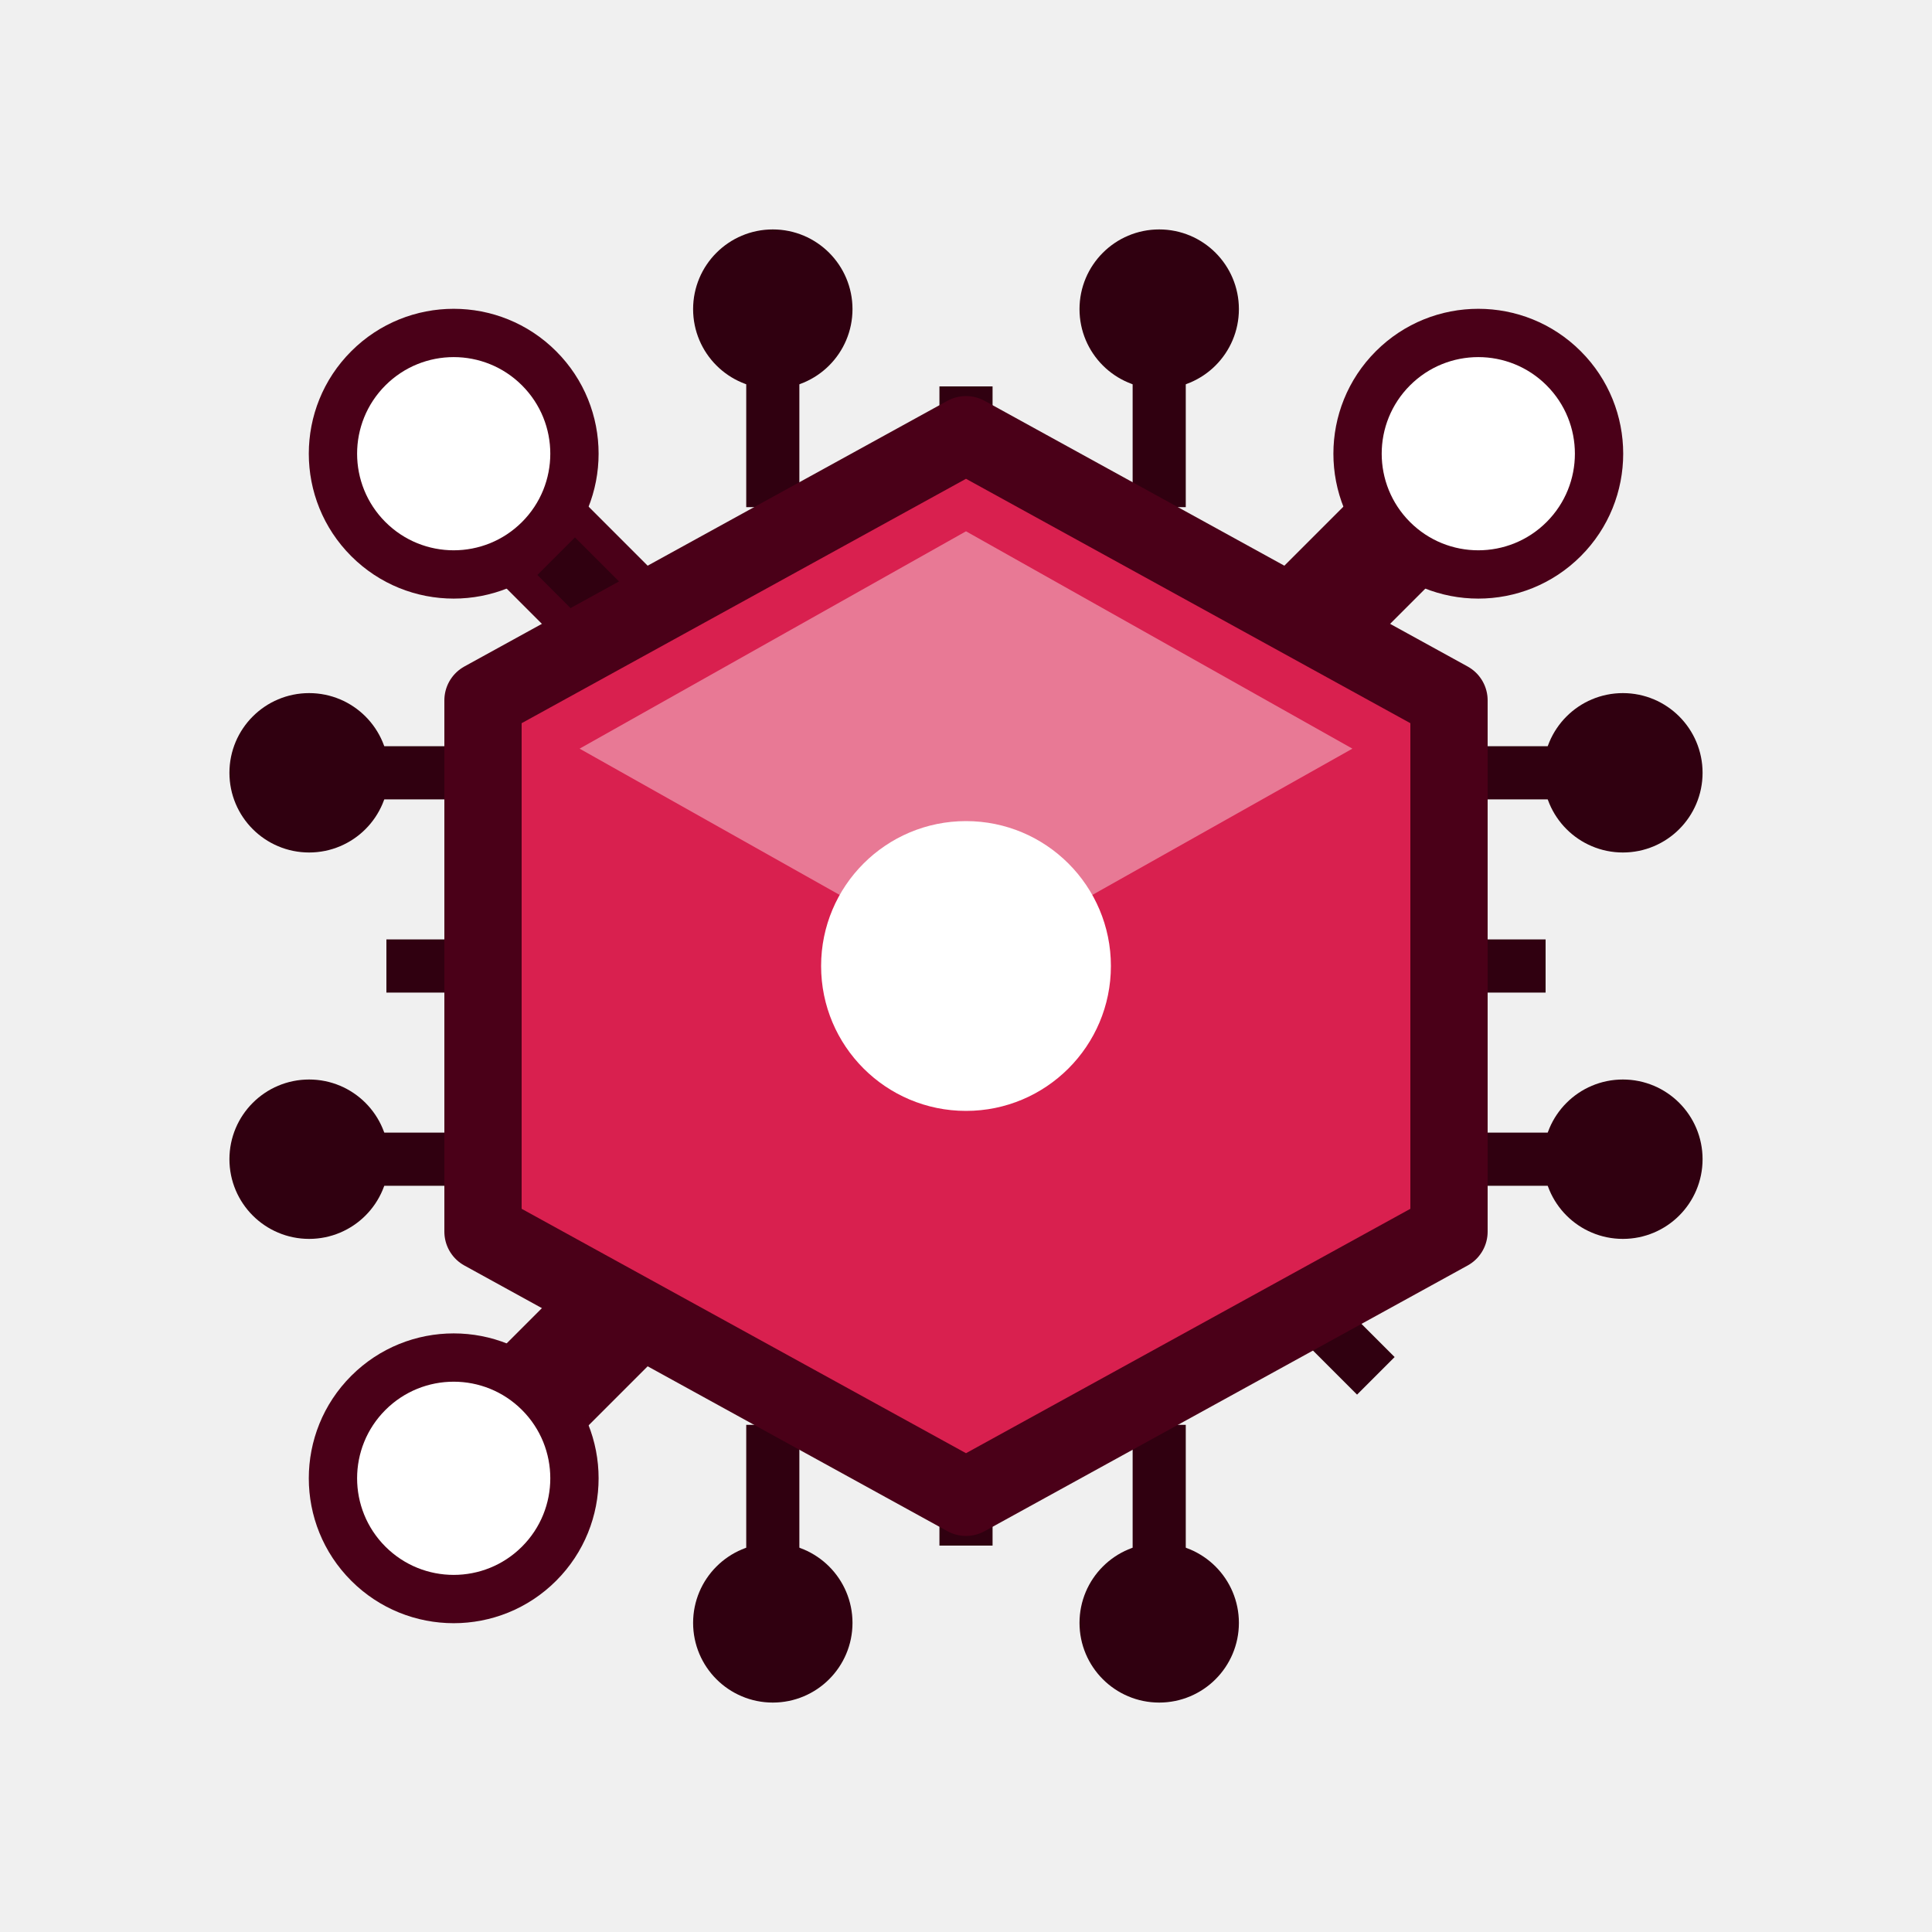
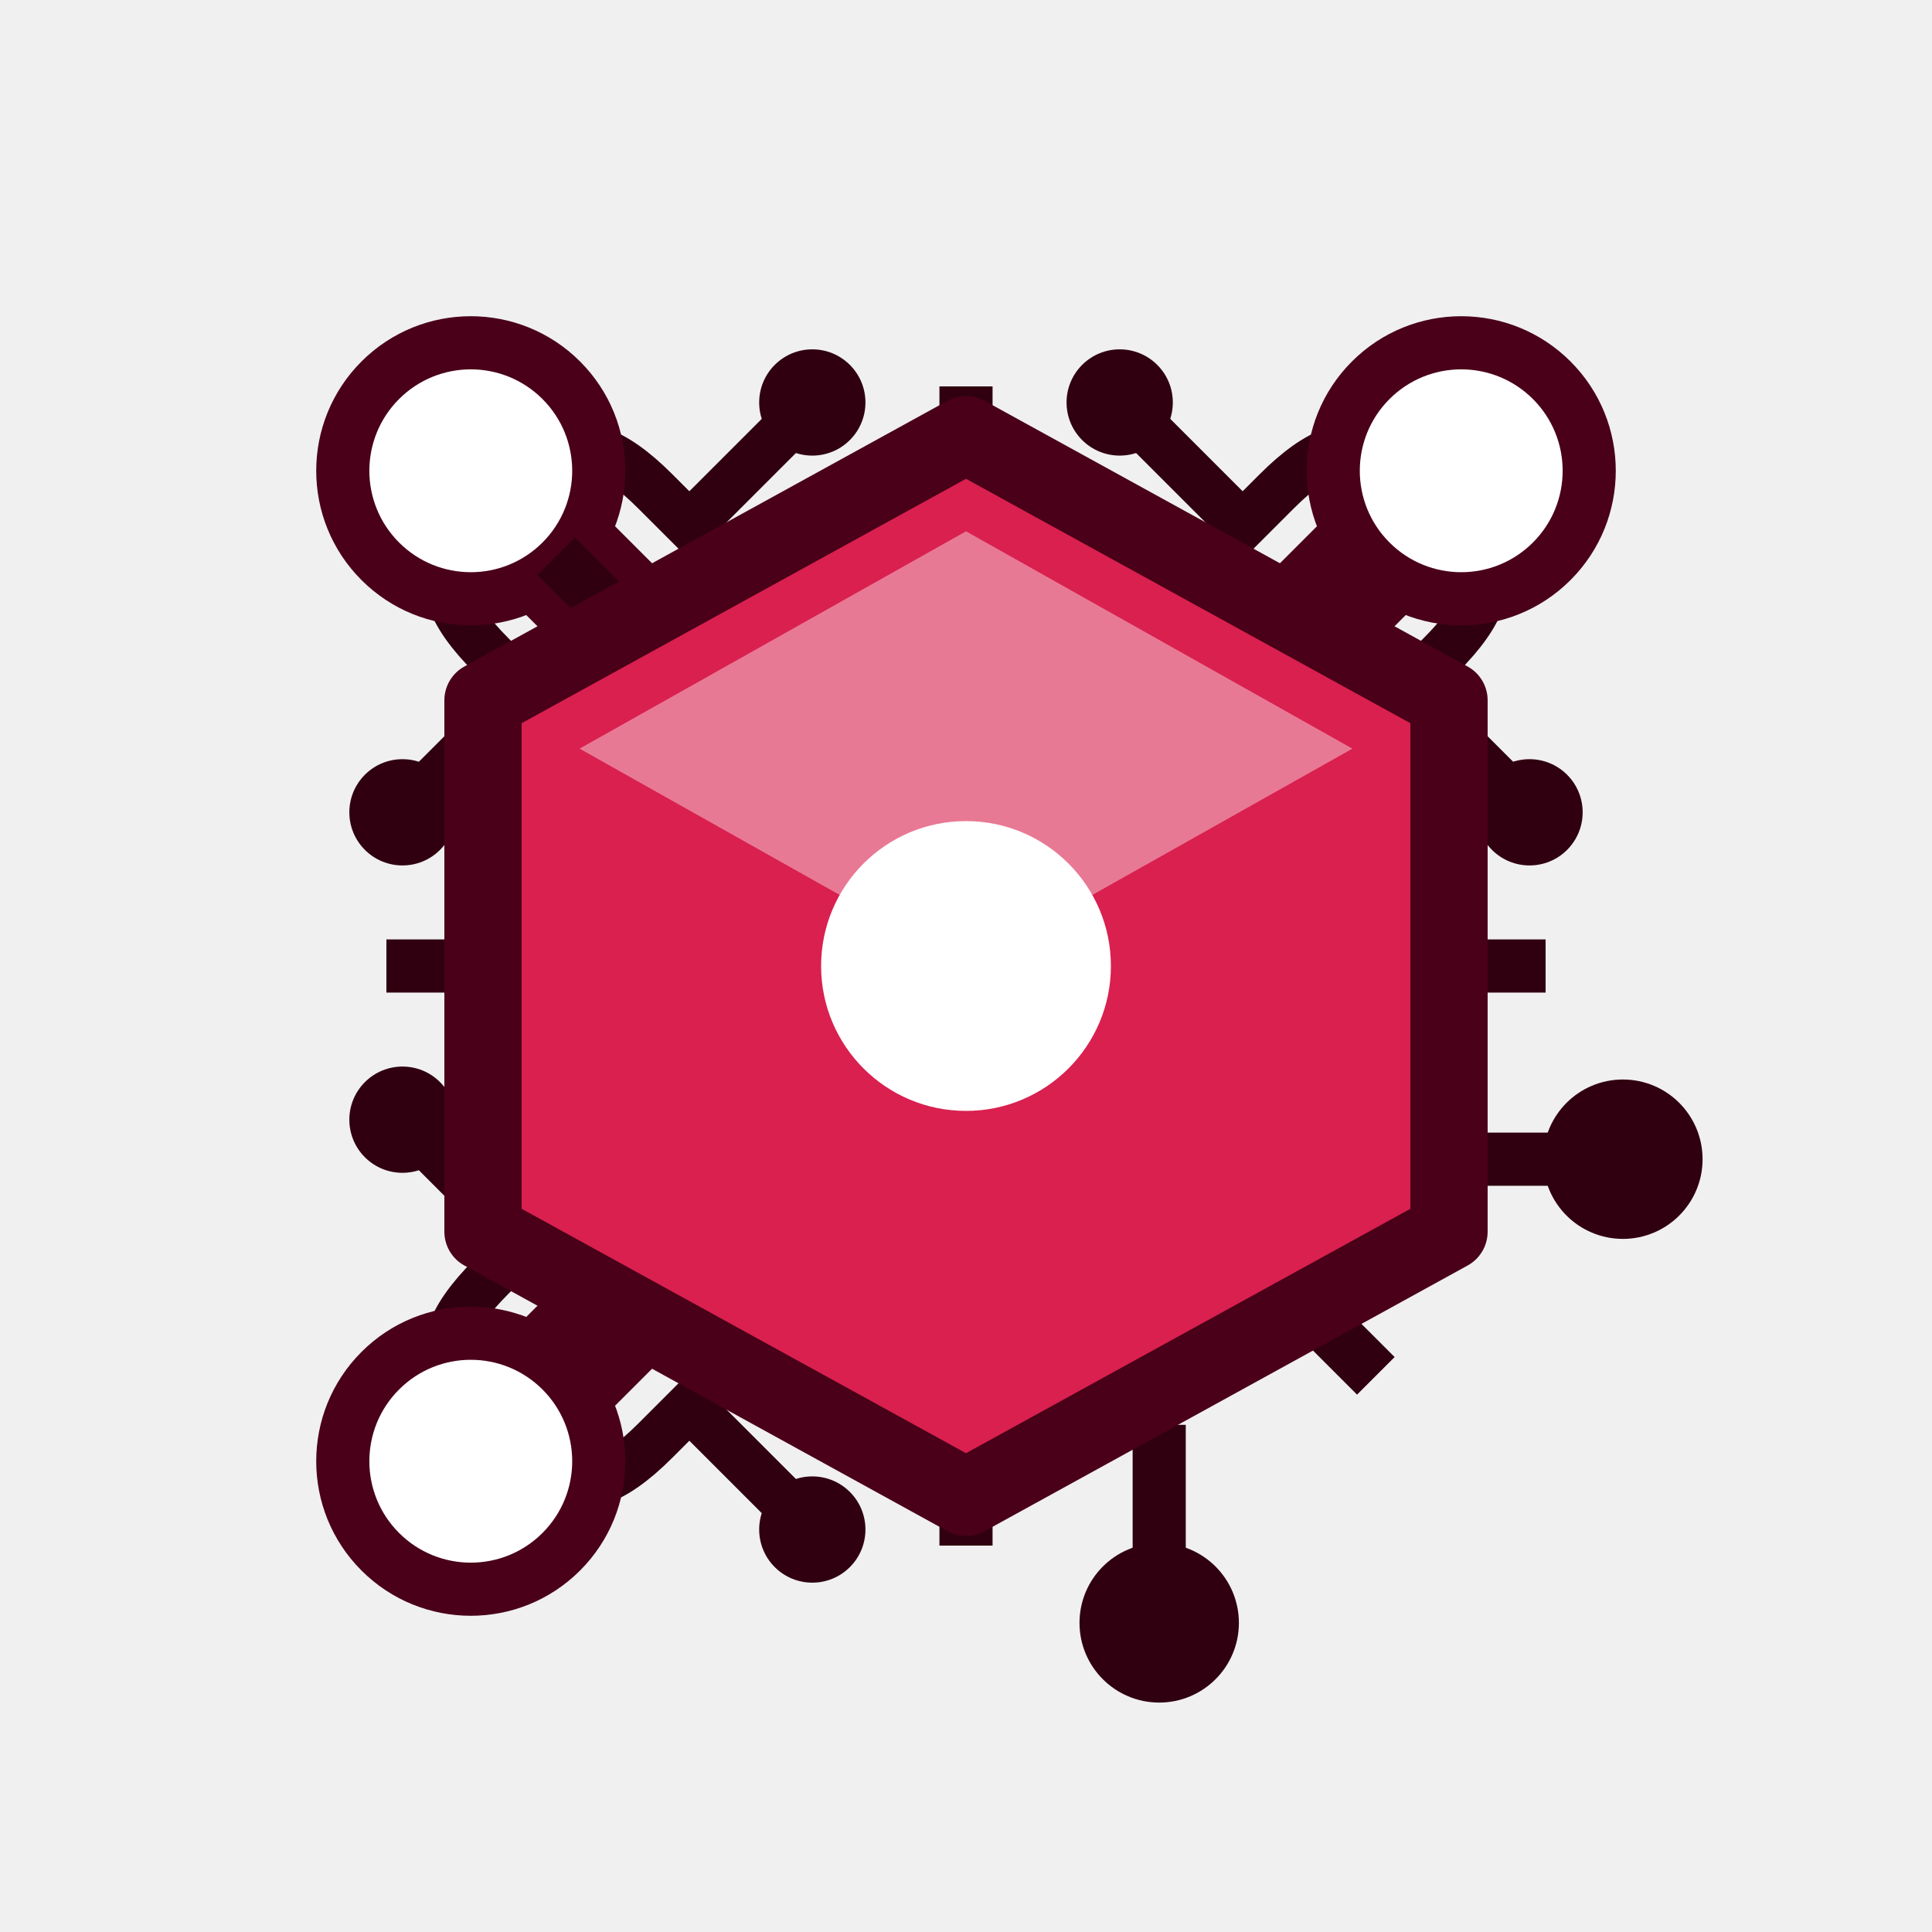
<svg xmlns="http://www.w3.org/2000/svg" viewBox="0 0 40 40" width="40" height="40" id="bug_NESWNW">
  <g transform="rotate(45 20 20)">
-     <line x1="20" y1="14" x2="20" y2="6" stroke="#4a0018" stroke-width="2.4" />
-     <circle cx="20" cy="5" r="3" fill="#4a0018" />
-     <circle cx="20" cy="5" r="2" fill="#ffffff" />
+     <line x1="20" y1="14.5" x2="20" y2="6.5" stroke="#4a0018" stroke-width="2.6" />
+     <g fill="none" stroke="#300010" stroke-width="1">
+       <path d="M17.6 13.5 L17.6 8.5 Q17.6 6.6 18.6 6.6" />
+       <path d="M22.4 13.5 L22.4 8.5 Q22.4 6.6 21.4 6.6" />
+       <line x1="17.6" y1="9.5" x2="14.6" y2="9.5" />
+       <line x1="22.4" y1="9.5" x2="25.4" y2="9.5" />
+     </g>
+     <circle cx="14" cy="9.5" r="1.1" fill="#300010" />
+     <circle cx="26" cy="9.5" r="1.1" fill="#300010" />
+     <circle cx="20" cy="5.5" r="3.2" fill="#4a0018" />
+     <circle cx="20" cy="5.5" r="2.1" fill="#ffffff" />
  </g>
  <g transform="rotate(225 20 20)">
-     <line x1="20" y1="14" x2="20" y2="6" stroke="#4a0018" stroke-width="2.4" />
-     <circle cx="20" cy="5" r="3" fill="#4a0018" />
-     <circle cx="20" cy="5" r="2" fill="#ffffff" />
+     <line x1="20" y1="14.5" x2="20" y2="6.5" stroke="#4a0018" stroke-width="2.6" />
+     <g fill="none" stroke="#300010" stroke-width="1">
+       <path d="M17.6 13.5 L17.6 8.5 Q17.6 6.6 18.6 6.6" />
+       <path d="M22.4 13.5 L22.4 8.5 Q22.4 6.6 21.4 6.6" />
+       <line x1="17.6" y1="9.5" x2="14.6" y2="9.5" />
+       <line x1="22.4" y1="9.5" x2="25.4" y2="9.5" />
+     </g>
+     <circle cx="14" cy="9.5" r="1.1" fill="#300010" />
+     <circle cx="26" cy="9.5" r="1.1" fill="#300010" />
+     <circle cx="20" cy="5.5" r="3.2" fill="#4a0018" />
+     <circle cx="20" cy="5.5" r="2.1" fill="#ffffff" />
  </g>
  <g transform="rotate(315 20 20)">
-     <line x1="20" y1="14" x2="20" y2="6" stroke="#4a0018" stroke-width="2.4" />
-     <circle cx="20" cy="5" r="3" fill="#4a0018" />
-     <circle cx="20" cy="5" r="2" fill="#ffffff" />
-   </g>
-   <g transform="rotate(0 20 20) translate(-4 0)" stroke="#300010" stroke-width="1.1" fill="#300010">
-     <line x1="20" y1="10.5" x2="20" y2="7" />
-     <circle cx="20" cy="6.4" r="1.1" />
+     <line x1="20" y1="14.5" x2="20" y2="6.5" stroke="#4a0018" stroke-width="2.6" />
+     <g fill="none" stroke="#300010" stroke-width="1">
+       <path d="M17.6 13.5 L17.6 8.5 Q17.6 6.6 18.6 6.6" />
+       <path d="M22.4 13.5 L22.4 8.5 Q22.4 6.6 21.4 6.6" />
+       <line x1="17.6" y1="9.5" x2="14.6" y2="9.5" />
+       <line x1="22.4" y1="9.5" x2="25.4" y2="9.5" />
+     </g>
+     <circle cx="14" cy="9.5" r="1.1" fill="#300010" />
+     <circle cx="26" cy="9.5" r="1.1" fill="#300010" />
+     <circle cx="20" cy="5.5" r="3.2" fill="#4a0018" />
+     <circle cx="20" cy="5.5" r="2.1" fill="#ffffff" />
  </g>
  <g transform="rotate(0 20 20) translate(0 0)" stroke="#300010" stroke-width="1.1" fill="#300010">
    <line x1="20" y1="10.5" x2="20" y2="8" />
-   </g>
-   <g transform="rotate(0 20 20) translate(4 0)" stroke="#300010" stroke-width="1.1" fill="#300010">
-     <line x1="20" y1="10.5" x2="20" y2="7" />
-     <circle cx="20" cy="6.4" r="1.1" />
-   </g>
-   <g transform="rotate(90 20 20) translate(-4 0)" stroke="#300010" stroke-width="1.1" fill="#300010">
-     <line x1="20" y1="10.5" x2="20" y2="7" />
-     <circle cx="20" cy="6.4" r="1.1" />
  </g>
  <g transform="rotate(90 20 20) translate(0 0)" stroke="#300010" stroke-width="1.1" fill="#300010">
    <line x1="20" y1="10.5" x2="20" y2="8" />
  </g>
  <g transform="rotate(90 20 20) translate(4 0)" stroke="#300010" stroke-width="1.1" fill="#300010">
    <line x1="20" y1="10.5" x2="20" y2="7" />
    <circle cx="20" cy="6.4" r="1.1" />
  </g>
  <g transform="rotate(180 20 20) translate(-4 0)" stroke="#300010" stroke-width="1.1" fill="#300010">
    <line x1="20" y1="10.5" x2="20" y2="7" />
    <circle cx="20" cy="6.4" r="1.1" />
  </g>
  <g transform="rotate(180 20 20) translate(0 0)" stroke="#300010" stroke-width="1.1" fill="#300010">
    <line x1="20" y1="10.5" x2="20" y2="8" />
  </g>
-   <g transform="rotate(180 20 20) translate(4 0)" stroke="#300010" stroke-width="1.1" fill="#300010">
-     <line x1="20" y1="10.5" x2="20" y2="7" />
-     <circle cx="20" cy="6.4" r="1.1" />
-   </g>
-   <g transform="rotate(270 20 20) translate(-4 0)" stroke="#300010" stroke-width="1.1" fill="#300010">
-     <line x1="20" y1="10.5" x2="20" y2="7" />
-     <circle cx="20" cy="6.4" r="1.1" />
-   </g>
  <g transform="rotate(270 20 20) translate(0 0)" stroke="#300010" stroke-width="1.1" fill="#300010">
    <line x1="20" y1="10.5" x2="20" y2="8" />
-   </g>
-   <g transform="rotate(270 20 20) translate(4 0)" stroke="#300010" stroke-width="1.1" fill="#300010">
-     <line x1="20" y1="10.5" x2="20" y2="7" />
-     <circle cx="20" cy="6.4" r="1.1" />
  </g>
  <g transform="rotate(135 20 20) translate(0 0)" stroke="#300010" stroke-width="1.1" fill="#300010">
    <line x1="20" y1="10.5" x2="20" y2="8" />
  </g>
  <g transform="rotate(315 20 20) translate(0 0)" stroke="#300010" stroke-width="1.1" fill="#300010">
    <line x1="20" y1="10.5" x2="20" y2="8" />
  </g>
  <polygon points="20,9 30,14.5 30,25.5 20,31 10,25.5 10,14.5" fill="#d9204f" stroke="#4a0018" stroke-width="1.6" stroke-linejoin="round" />
  <polygon points="20,11 28,15.5 20,20 12,15.5" fill="rgba(255,255,255,.4)" />
  <circle cx="20" cy="20" r="3" fill="#ffffff" />
</svg>
